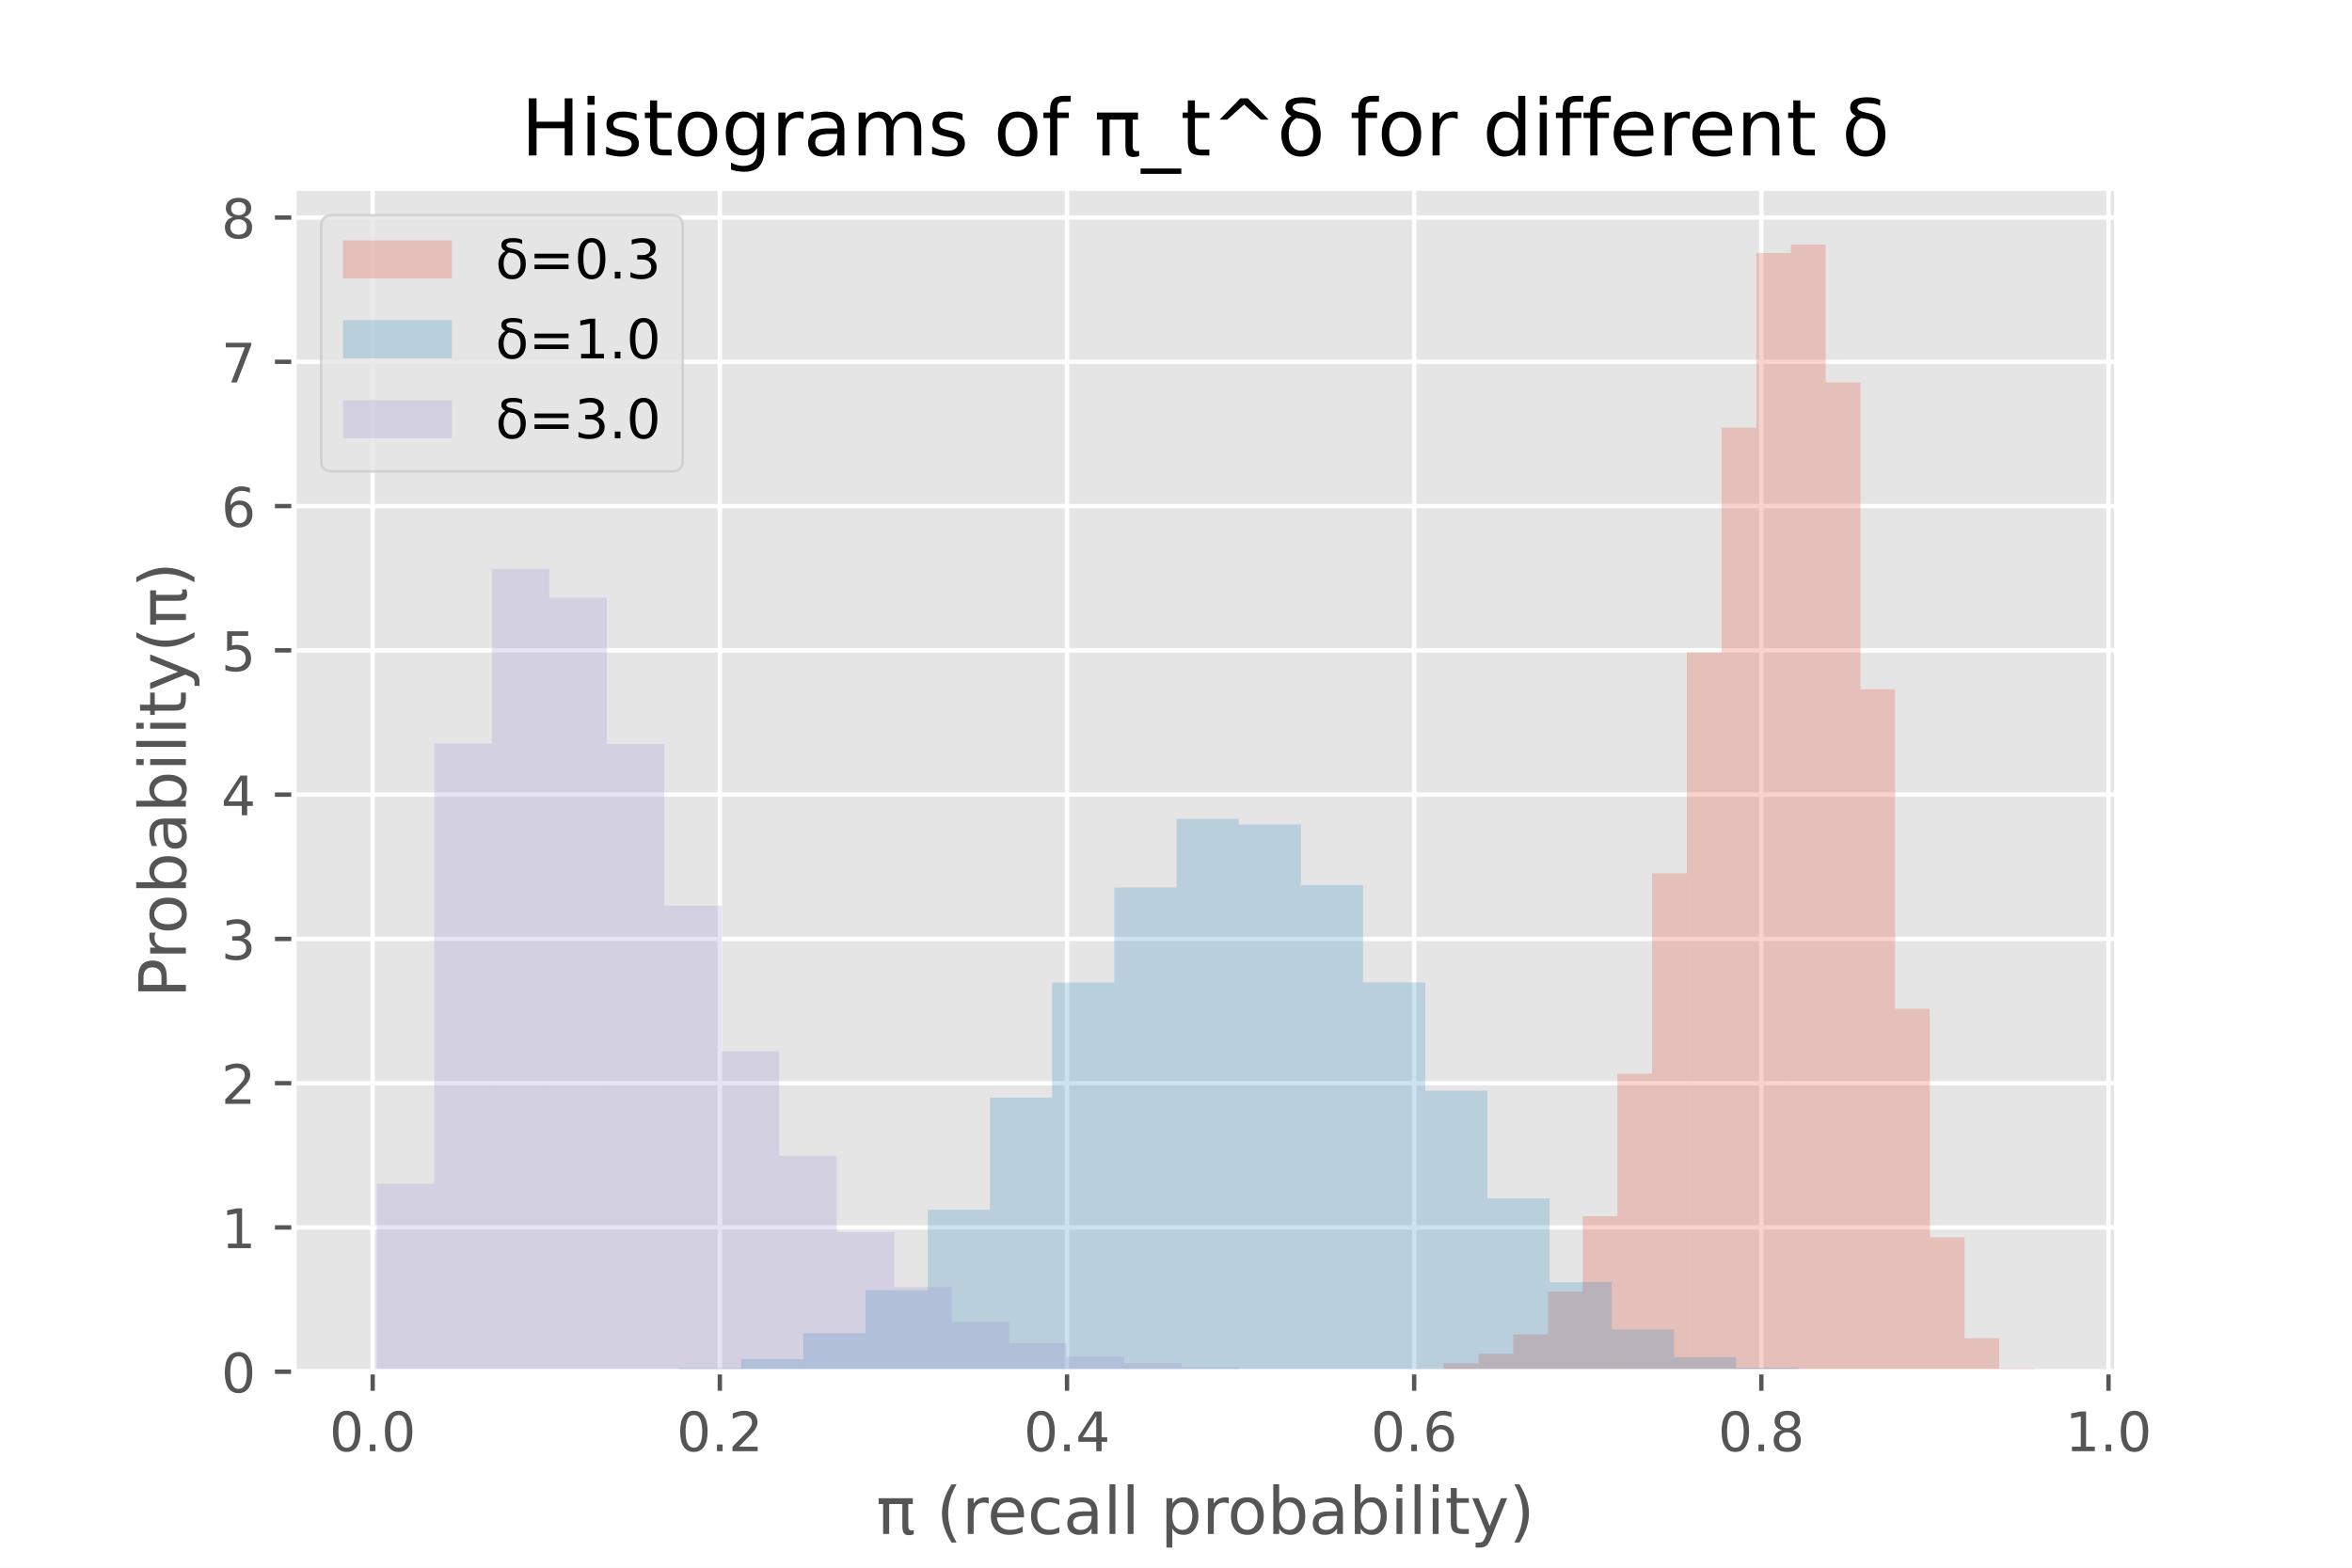
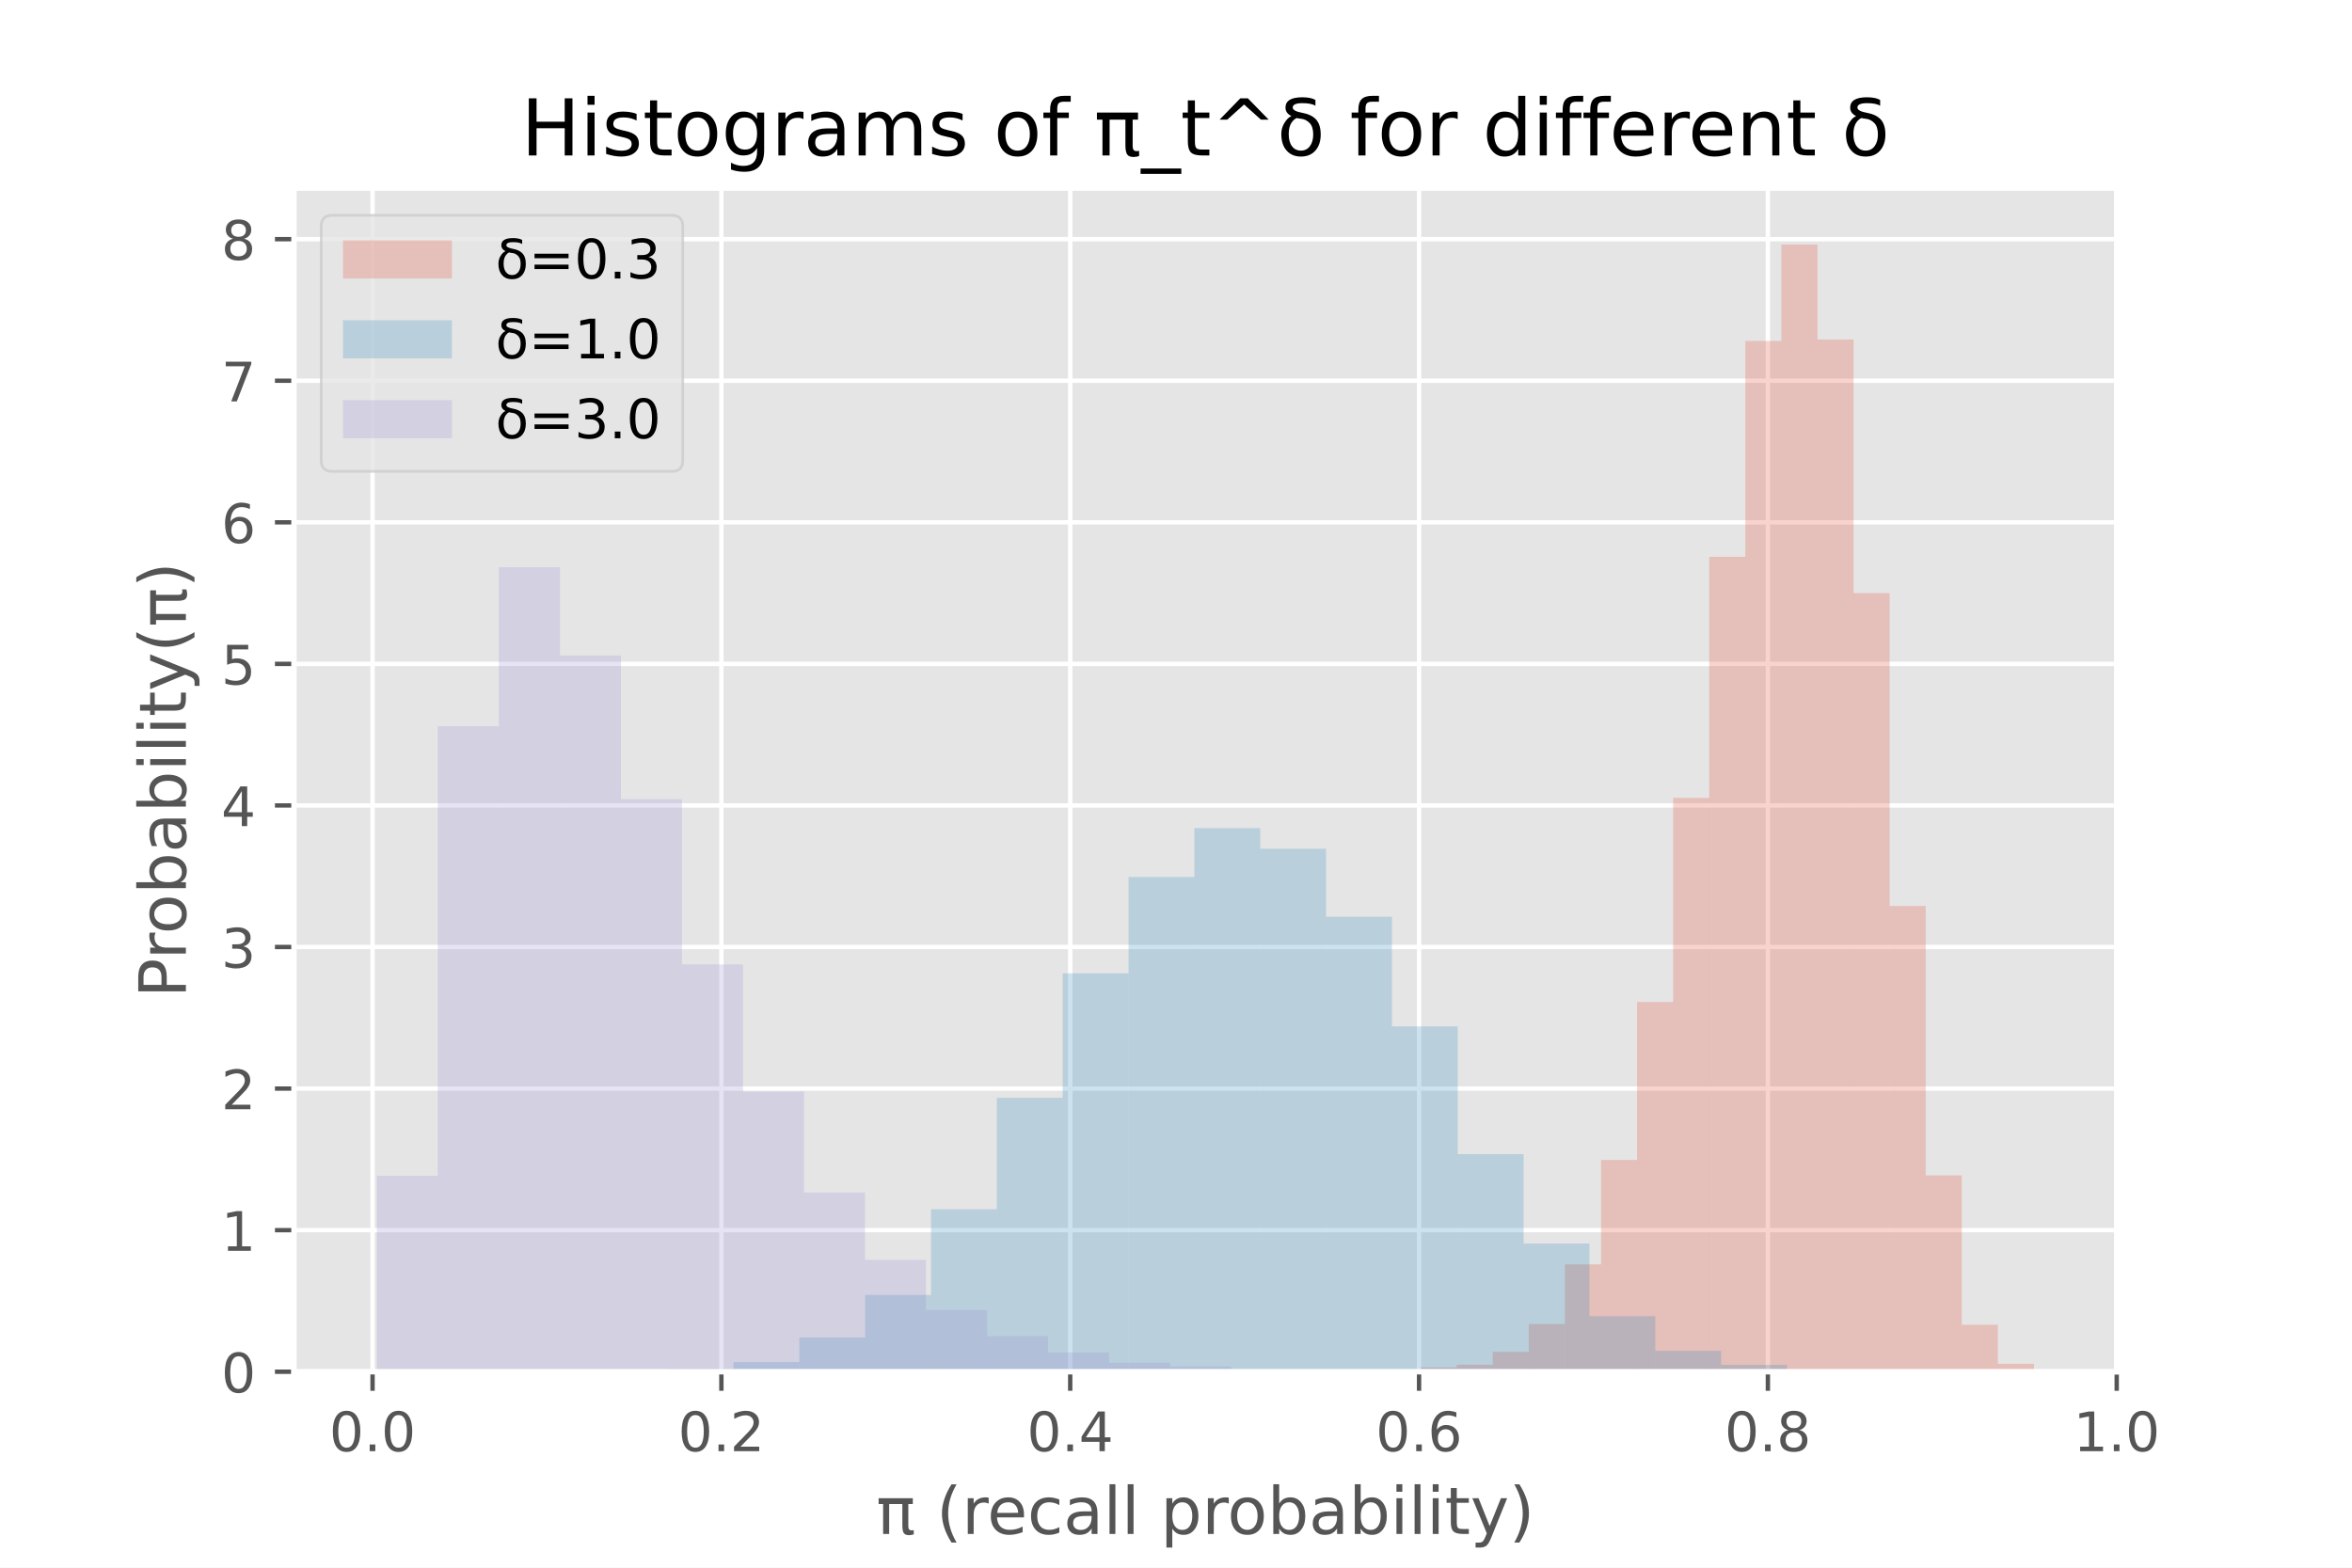
<svg xmlns="http://www.w3.org/2000/svg" xmlns:xlink="http://www.w3.org/1999/xlink" height="288pt" version="1.1" viewBox="0 0 432 288" width="432pt">
  <defs>
    <style type="text/css">
*{stroke-linecap:butt;stroke-linejoin:round;}
  </style>
  </defs>
  <g id="figure_1">
    <g id="patch_1">
      <path d="M 0 288  L 432 288  L 432 0  L 0 0  z " style="fill:#ffffff;" />
    </g>
    <g id="axes_1">
      <g id="patch_2">
        <path d="M 54 252  L 388.8 252  L 388.8 34.56  L 54 34.56  z " style="fill:#e5e5e5;" />
      </g>
      <g id="matplotlib.axis_1">
        <g id="xtick_1">
          <g id="line2d_1">
-             <path clip-path="url(#p86a3fba70f)" d="M 68.453 252  L 68.453 34.56  " style="fill:none;stroke:#ffffff;stroke-linecap:square;stroke-width:0.8;" />
+             <path clip-path="url(#p06be46bd61)" d="M 68.429 252  L 68.429 34.56  " style="fill:none;stroke:#ffffff;stroke-linecap:square;stroke-width:0.8;" />
          </g>
          <g id="line2d_2">
            <defs>
-               <path d="M 0 0  L 0 3.5  " id="m548a7427c8" style="stroke:#555555;stroke-width:0.8;" />
+               <path d="M 0 0  L 0 3.5  " id="mc22d963c61" style="stroke:#555555;stroke-width:0.8;" />
            </defs>
            <g>
-               <use style="fill:#555555;stroke:#555555;stroke-width:0.8;" x="68.453" xlink:href="#m548a7427c8" y="252" />
+               <use style="fill:#555555;stroke:#555555;stroke-width:0.8;" x="68.429" xlink:href="#mc22d963c61" y="252" />
            </g>
          </g>
          <g id="text_1">
-             <text style="fill:#555555;font-family:DejaVu Sans;font-size:10px;font-style:normal;font-weight:400;text-anchor:middle;" transform="rotate(-0, 68.45285, 266.5984)" x="68.453" y="266.598">0.0</text>
+             <text style="fill:#555555;font-family:DejaVu Sans;font-size:10px;font-style:normal;font-weight:400;text-anchor:middle;" transform="rotate(-0, 68.42928, 266.5984)" x="68.429" y="266.598">0.0</text>
          </g>
        </g>
        <g id="xtick_2">
          <g id="line2d_3">
-             <path clip-path="url(#p86a3fba70f)" d="M 132.217 252  L 132.217 34.56  " style="fill:none;stroke:#ffffff;stroke-linecap:square;stroke-width:0.8;" />
+             <path clip-path="url(#p06be46bd61)" d="M 132.5 252  L 132.5 34.56  " style="fill:none;stroke:#ffffff;stroke-linecap:square;stroke-width:0.8;" />
          </g>
          <g id="line2d_4">
            <g>
-               <use style="fill:#555555;stroke:#555555;stroke-width:0.8;" x="132.217" xlink:href="#m548a7427c8" y="252" />
+               <use style="fill:#555555;stroke:#555555;stroke-width:0.8;" x="132.5" xlink:href="#mc22d963c61" y="252" />
            </g>
          </g>
          <g id="text_2">
-             <text style="fill:#555555;font-family:DejaVu Sans;font-size:10px;font-style:normal;font-weight:400;text-anchor:middle;" transform="rotate(-0, 132.2174, 266.5984)" x="132.217" y="266.598">0.2</text>
+             <text style="fill:#555555;font-family:DejaVu Sans;font-size:10px;font-style:normal;font-weight:400;text-anchor:middle;" transform="rotate(-0, 132.5001, 266.5984)" x="132.5" y="266.598">0.2</text>
          </g>
        </g>
        <g id="xtick_3">
          <g id="line2d_5">
-             <path clip-path="url(#p86a3fba70f)" d="M 195.982 252  L 195.982 34.56  " style="fill:none;stroke:#ffffff;stroke-linecap:square;stroke-width:0.8;" />
+             <path clip-path="url(#p06be46bd61)" d="M 196.571 252  L 196.571 34.56  " style="fill:none;stroke:#ffffff;stroke-linecap:square;stroke-width:0.8;" />
          </g>
          <g id="line2d_6">
            <g>
-               <use style="fill:#555555;stroke:#555555;stroke-width:0.8;" x="195.982" xlink:href="#m548a7427c8" y="252" />
+               <use style="fill:#555555;stroke:#555555;stroke-width:0.8;" x="196.571" xlink:href="#mc22d963c61" y="252" />
            </g>
          </g>
          <g id="text_3">
-             <text style="fill:#555555;font-family:DejaVu Sans;font-size:10px;font-style:normal;font-weight:400;text-anchor:middle;" transform="rotate(-0, 195.9819, 266.5984)" x="195.982" y="266.598">0.4</text>
+             <text style="fill:#555555;font-family:DejaVu Sans;font-size:10px;font-style:normal;font-weight:400;text-anchor:middle;" transform="rotate(-0, 196.5709, 266.5984)" x="196.571" y="266.598">0.4</text>
          </g>
        </g>
        <g id="xtick_4">
          <g id="line2d_7">
-             <path clip-path="url(#p86a3fba70f)" d="M 259.746 252  L 259.746 34.56  " style="fill:none;stroke:#ffffff;stroke-linecap:square;stroke-width:0.8;" />
+             <path clip-path="url(#p06be46bd61)" d="M 260.642 252  L 260.642 34.56  " style="fill:none;stroke:#ffffff;stroke-linecap:square;stroke-width:0.8;" />
          </g>
          <g id="line2d_8">
            <g>
-               <use style="fill:#555555;stroke:#555555;stroke-width:0.8;" x="259.746" xlink:href="#m548a7427c8" y="252" />
+               <use style="fill:#555555;stroke:#555555;stroke-width:0.8;" x="260.642" xlink:href="#mc22d963c61" y="252" />
            </g>
          </g>
          <g id="text_4">
-             <text style="fill:#555555;font-family:DejaVu Sans;font-size:10px;font-style:normal;font-weight:400;text-anchor:middle;" transform="rotate(-0, 259.7464, 266.5984)" x="259.746" y="266.598">0.6</text>
+             <text style="fill:#555555;font-family:DejaVu Sans;font-size:10px;font-style:normal;font-weight:400;text-anchor:middle;" transform="rotate(-0, 260.6418, 266.5984)" x="260.642" y="266.598">0.6</text>
          </g>
        </g>
        <g id="xtick_5">
          <g id="line2d_9">
-             <path clip-path="url(#p86a3fba70f)" d="M 323.511 252  L 323.511 34.56  " style="fill:none;stroke:#ffffff;stroke-linecap:square;stroke-width:0.8;" />
+             <path clip-path="url(#p06be46bd61)" d="M 324.713 252  L 324.713 34.56  " style="fill:none;stroke:#ffffff;stroke-linecap:square;stroke-width:0.8;" />
          </g>
          <g id="line2d_10">
            <g>
-               <use style="fill:#555555;stroke:#555555;stroke-width:0.8;" x="323.511" xlink:href="#m548a7427c8" y="252" />
+               <use style="fill:#555555;stroke:#555555;stroke-width:0.8;" x="324.713" xlink:href="#mc22d963c61" y="252" />
            </g>
          </g>
          <g id="text_5">
-             <text style="fill:#555555;font-family:DejaVu Sans;font-size:10px;font-style:normal;font-weight:400;text-anchor:middle;" transform="rotate(-0, 323.5109, 266.5984)" x="323.511" y="266.598">0.8</text>
+             <text style="fill:#555555;font-family:DejaVu Sans;font-size:10px;font-style:normal;font-weight:400;text-anchor:middle;" transform="rotate(-0, 324.7126, 266.5984)" x="324.713" y="266.598">0.8</text>
          </g>
        </g>
        <g id="xtick_6">
          <g id="line2d_11">
-             <path clip-path="url(#p86a3fba70f)" d="M 387.275 252  L 387.275 34.56  " style="fill:none;stroke:#ffffff;stroke-linecap:square;stroke-width:0.8;" />
+             <path clip-path="url(#p06be46bd61)" d="M 388.783 252  L 388.783 34.56  " style="fill:none;stroke:#ffffff;stroke-linecap:square;stroke-width:0.8;" />
          </g>
          <g id="line2d_12">
            <g>
-               <use style="fill:#555555;stroke:#555555;stroke-width:0.8;" x="387.275" xlink:href="#m548a7427c8" y="252" />
+               <use style="fill:#555555;stroke:#555555;stroke-width:0.8;" x="388.783" xlink:href="#mc22d963c61" y="252" />
            </g>
          </g>
          <g id="text_6">
-             <text style="fill:#555555;font-family:DejaVu Sans;font-size:10px;font-style:normal;font-weight:400;text-anchor:middle;" transform="rotate(-0, 387.2755, 266.5984)" x="387.275" y="266.598">1.0</text>
+             <text style="fill:#555555;font-family:DejaVu Sans;font-size:10px;font-style:normal;font-weight:400;text-anchor:middle;" transform="rotate(-0, 388.7834, 266.5984)" x="388.783" y="266.598">1.0</text>
          </g>
        </g>
        <g id="text_7">
          <text style="fill:#555555;font-family:DejaVu Sans;font-size:12px;font-style:normal;font-weight:400;text-anchor:middle;" transform="rotate(-0, 221.4, 281.7962)" x="221.4" y="281.796">π (recall probability)</text>
        </g>
      </g>
      <g id="matplotlib.axis_2">
        <g id="ytick_1">
          <g id="line2d_13">
-             <path clip-path="url(#p86a3fba70f)" d="M 54 252  L 388.8 252  " style="fill:none;stroke:#ffffff;stroke-linecap:square;stroke-width:0.8;" />
+             <path clip-path="url(#p06be46bd61)" d="M 54 252  L 388.8 252  " style="fill:none;stroke:#ffffff;stroke-linecap:square;stroke-width:0.8;" />
          </g>
          <g id="line2d_14">
            <defs>
-               <path d="M 0 0  L -3.5 0  " id="m97b35343f0" style="stroke:#555555;stroke-width:0.8;" />
+               <path d="M 0 0  L -3.5 0  " id="m95b636821a" style="stroke:#555555;stroke-width:0.8;" />
            </defs>
            <g>
-               <use style="fill:#555555;stroke:#555555;stroke-width:0.8;" x="54" xlink:href="#m97b35343f0" y="252" />
+               <use style="fill:#555555;stroke:#555555;stroke-width:0.8;" x="54" xlink:href="#m95b636821a" y="252" />
            </g>
          </g>
          <g id="text_8">
            <text style="fill:#555555;font-family:DejaVu Sans;font-size:10px;font-style:normal;font-weight:400;text-anchor:end;" transform="rotate(-0, 47, 255.7992)" x="47" y="255.799">0</text>
          </g>
        </g>
        <g id="ytick_2">
          <g id="line2d_15">
-             <path clip-path="url(#p86a3fba70f)" d="M 54 225.495  L 388.8 225.495  " style="fill:none;stroke:#ffffff;stroke-linecap:square;stroke-width:0.8;" />
+             <path clip-path="url(#p06be46bd61)" d="M 54 225.992  L 388.8 225.992  " style="fill:none;stroke:#ffffff;stroke-linecap:square;stroke-width:0.8;" />
          </g>
          <g id="line2d_16">
            <g>
-               <use style="fill:#555555;stroke:#555555;stroke-width:0.8;" x="54" xlink:href="#m97b35343f0" y="225.495" />
+               <use style="fill:#555555;stroke:#555555;stroke-width:0.8;" x="54" xlink:href="#m95b636821a" y="225.992" />
            </g>
          </g>
          <g id="text_9">
-             <text style="fill:#555555;font-family:DejaVu Sans;font-size:10px;font-style:normal;font-weight:400;text-anchor:end;" transform="rotate(-0, 47, 229.2944)" x="47" y="229.294">1</text>
+             <text style="fill:#555555;font-family:DejaVu Sans;font-size:10px;font-style:normal;font-weight:400;text-anchor:end;" transform="rotate(-0, 47, 229.7914)" x="47" y="229.791">1</text>
          </g>
        </g>
        <g id="ytick_3">
          <g id="line2d_17">
-             <path clip-path="url(#p86a3fba70f)" d="M 54 198.99  L 388.8 198.99  " style="fill:none;stroke:#ffffff;stroke-linecap:square;stroke-width:0.8;" />
+             <path clip-path="url(#p06be46bd61)" d="M 54 199.984  L 388.8 199.984  " style="fill:none;stroke:#ffffff;stroke-linecap:square;stroke-width:0.8;" />
          </g>
          <g id="line2d_18">
            <g>
-               <use style="fill:#555555;stroke:#555555;stroke-width:0.8;" x="54" xlink:href="#m97b35343f0" y="198.99" />
+               <use style="fill:#555555;stroke:#555555;stroke-width:0.8;" x="54" xlink:href="#m95b636821a" y="199.984" />
            </g>
          </g>
          <g id="text_10">
-             <text style="fill:#555555;font-family:DejaVu Sans;font-size:10px;font-style:normal;font-weight:400;text-anchor:end;" transform="rotate(-0, 47, 202.7897)" x="47" y="202.79">2</text>
+             <text style="fill:#555555;font-family:DejaVu Sans;font-size:10px;font-style:normal;font-weight:400;text-anchor:end;" transform="rotate(-0, 47, 203.7837)" x="47" y="203.784">2</text>
          </g>
        </g>
        <g id="ytick_4">
          <g id="line2d_19">
-             <path clip-path="url(#p86a3fba70f)" d="M 54 172.486  L 388.8 172.486  " style="fill:none;stroke:#ffffff;stroke-linecap:square;stroke-width:0.8;" />
+             <path clip-path="url(#p06be46bd61)" d="M 54 173.977  L 388.8 173.977  " style="fill:none;stroke:#ffffff;stroke-linecap:square;stroke-width:0.8;" />
          </g>
          <g id="line2d_20">
            <g>
-               <use style="fill:#555555;stroke:#555555;stroke-width:0.8;" x="54" xlink:href="#m97b35343f0" y="172.486" />
+               <use style="fill:#555555;stroke:#555555;stroke-width:0.8;" x="54" xlink:href="#m95b636821a" y="173.977" />
            </g>
          </g>
          <g id="text_11">
-             <text style="fill:#555555;font-family:DejaVu Sans;font-size:10px;font-style:normal;font-weight:400;text-anchor:end;" transform="rotate(-0, 47, 176.2849)" x="47" y="176.285">3</text>
+             <text style="fill:#555555;font-family:DejaVu Sans;font-size:10px;font-style:normal;font-weight:400;text-anchor:end;" transform="rotate(-0, 47, 177.7759)" x="47" y="177.776">3</text>
          </g>
        </g>
        <g id="ytick_5">
          <g id="line2d_21">
-             <path clip-path="url(#p86a3fba70f)" d="M 54 145.981  L 388.8 145.981  " style="fill:none;stroke:#ffffff;stroke-linecap:square;stroke-width:0.8;" />
+             <path clip-path="url(#p06be46bd61)" d="M 54 147.969  L 388.8 147.969  " style="fill:none;stroke:#ffffff;stroke-linecap:square;stroke-width:0.8;" />
          </g>
          <g id="line2d_22">
            <g>
-               <use style="fill:#555555;stroke:#555555;stroke-width:0.8;" x="54" xlink:href="#m97b35343f0" y="145.981" />
+               <use style="fill:#555555;stroke:#555555;stroke-width:0.8;" x="54" xlink:href="#m95b636821a" y="147.969" />
            </g>
          </g>
          <g id="text_12">
-             <text style="fill:#555555;font-family:DejaVu Sans;font-size:10px;font-style:normal;font-weight:400;text-anchor:end;" transform="rotate(-0, 47, 149.7801)" x="47" y="149.78">4</text>
+             <text style="fill:#555555;font-family:DejaVu Sans;font-size:10px;font-style:normal;font-weight:400;text-anchor:end;" transform="rotate(-0, 47, 151.7681)" x="47" y="151.768">4</text>
          </g>
        </g>
        <g id="ytick_6">
          <g id="line2d_23">
-             <path clip-path="url(#p86a3fba70f)" d="M 54 119.476  L 388.8 119.476  " style="fill:none;stroke:#ffffff;stroke-linecap:square;stroke-width:0.8;" />
+             <path clip-path="url(#p06be46bd61)" d="M 54 121.961  L 388.8 121.961  " style="fill:none;stroke:#ffffff;stroke-linecap:square;stroke-width:0.8;" />
          </g>
          <g id="line2d_24">
            <g>
-               <use style="fill:#555555;stroke:#555555;stroke-width:0.8;" x="54" xlink:href="#m97b35343f0" y="119.476" />
+               <use style="fill:#555555;stroke:#555555;stroke-width:0.8;" x="54" xlink:href="#m95b636821a" y="121.961" />
            </g>
          </g>
          <g id="text_13">
-             <text style="fill:#555555;font-family:DejaVu Sans;font-size:10px;font-style:normal;font-weight:400;text-anchor:end;" transform="rotate(-0, 47, 123.2753)" x="47" y="123.275">5</text>
+             <text style="fill:#555555;font-family:DejaVu Sans;font-size:10px;font-style:normal;font-weight:400;text-anchor:end;" transform="rotate(-0, 47, 125.7603)" x="47" y="125.76">5</text>
          </g>
        </g>
        <g id="ytick_7">
          <g id="line2d_25">
-             <path clip-path="url(#p86a3fba70f)" d="M 54 92.971  L 388.8 92.971  " style="fill:none;stroke:#ffffff;stroke-linecap:square;stroke-width:0.8;" />
+             <path clip-path="url(#p06be46bd61)" d="M 54 95.953  L 388.8 95.953  " style="fill:none;stroke:#ffffff;stroke-linecap:square;stroke-width:0.8;" />
          </g>
          <g id="line2d_26">
            <g>
-               <use style="fill:#555555;stroke:#555555;stroke-width:0.8;" x="54" xlink:href="#m97b35343f0" y="92.971" />
+               <use style="fill:#555555;stroke:#555555;stroke-width:0.8;" x="54" xlink:href="#m95b636821a" y="95.953" />
            </g>
          </g>
          <g id="text_14">
-             <text style="fill:#555555;font-family:DejaVu Sans;font-size:10px;font-style:normal;font-weight:400;text-anchor:end;" transform="rotate(-0, 47, 96.77054)" x="47" y="96.771">6</text>
+             <text style="fill:#555555;font-family:DejaVu Sans;font-size:10px;font-style:normal;font-weight:400;text-anchor:end;" transform="rotate(-0, 47, 99.75252)" x="47" y="99.753">6</text>
          </g>
        </g>
        <g id="ytick_8">
          <g id="line2d_27">
-             <path clip-path="url(#p86a3fba70f)" d="M 54 66.467  L 388.8 66.467  " style="fill:none;stroke:#ffffff;stroke-linecap:square;stroke-width:0.8;" />
+             <path clip-path="url(#p06be46bd61)" d="M 54 69.946  L 388.8 69.946  " style="fill:none;stroke:#ffffff;stroke-linecap:square;stroke-width:0.8;" />
          </g>
          <g id="line2d_28">
            <g>
-               <use style="fill:#555555;stroke:#555555;stroke-width:0.8;" x="54" xlink:href="#m97b35343f0" y="66.467" />
+               <use style="fill:#555555;stroke:#555555;stroke-width:0.8;" x="54" xlink:href="#m95b636821a" y="69.946" />
            </g>
          </g>
          <g id="text_15">
-             <text style="fill:#555555;font-family:DejaVu Sans;font-size:10px;font-style:normal;font-weight:400;text-anchor:end;" transform="rotate(-0, 47, 70.26576)" x="47" y="70.266">7</text>
+             <text style="fill:#555555;font-family:DejaVu Sans;font-size:10px;font-style:normal;font-weight:400;text-anchor:end;" transform="rotate(-0, 47, 73.74474)" x="47" y="73.745">7</text>
          </g>
        </g>
        <g id="ytick_9">
          <g id="line2d_29">
-             <path clip-path="url(#p86a3fba70f)" d="M 54 39.962  L 388.8 39.962  " style="fill:none;stroke:#ffffff;stroke-linecap:square;stroke-width:0.8;" />
+             <path clip-path="url(#p06be46bd61)" d="M 54 43.938  L 388.8 43.938  " style="fill:none;stroke:#ffffff;stroke-linecap:square;stroke-width:0.8;" />
          </g>
          <g id="line2d_30">
            <g>
-               <use style="fill:#555555;stroke:#555555;stroke-width:0.8;" x="54" xlink:href="#m97b35343f0" y="39.962" />
+               <use style="fill:#555555;stroke:#555555;stroke-width:0.8;" x="54" xlink:href="#m95b636821a" y="43.938" />
            </g>
          </g>
          <g id="text_16">
-             <text style="fill:#555555;font-family:DejaVu Sans;font-size:10px;font-style:normal;font-weight:400;text-anchor:end;" transform="rotate(-0, 47, 43.76098)" x="47" y="43.761">8</text>
+             <text style="fill:#555555;font-family:DejaVu Sans;font-size:10px;font-style:normal;font-weight:400;text-anchor:end;" transform="rotate(-0, 47, 47.73696)" x="47" y="47.737">8</text>
          </g>
        </g>
        <g id="text_17">
          <text style="fill:#555555;font-family:DejaVu Sans;font-size:12px;font-style:normal;font-weight:400;text-anchor:middle;" transform="rotate(-90, 34.14187, 143.28)" x="34.142" y="143.28">Probability(π)</text>
        </g>
      </g>
      <g id="patch_3">
-         <path clip-path="url(#p86a3fba70f)" d="M 246.071 252  L 252.447 252  L 252.447 251.894  L 246.071 251.894  z " style="fill:#e24a33;opacity:0.25;" />
+         <path clip-path="url(#p06be46bd61)" d="M 241.054 252  L 247.68 252  L 247.68 251.95  L 241.054 251.95  z " style="fill:#e24a33;opacity:0.25;" />
      </g>
      <g id="patch_4">
-         <path clip-path="url(#p86a3fba70f)" d="M 252.447 252  L 258.823 252  L 258.823 251.867  L 252.447 251.867  z " style="fill:#e24a33;opacity:0.25;" />
+         <path clip-path="url(#p06be46bd61)" d="M 247.68 252  L 254.307 252  L 254.307 251.899  L 247.68 251.899  z " style="fill:#e24a33;opacity:0.25;" />
      </g>
      <g id="patch_5">
-         <path clip-path="url(#p86a3fba70f)" d="M 258.823 252  L 265.198 252  L 265.198 251.523  L 258.823 251.523  z " style="fill:#e24a33;opacity:0.25;" />
+         <path clip-path="url(#p06be46bd61)" d="M 254.307 252  L 260.933 252  L 260.933 251.749  L 254.307 251.749  z " style="fill:#e24a33;opacity:0.25;" />
      </g>
      <g id="patch_6">
-         <path clip-path="url(#p86a3fba70f)" d="M 265.198 252  L 271.574 252  L 271.574 250.462  L 265.198 250.462  z " style="fill:#e24a33;opacity:0.25;" />
+         <path clip-path="url(#p06be46bd61)" d="M 260.933 252  L 267.56 252  L 267.56 251.22  L 260.933 251.22  z " style="fill:#e24a33;opacity:0.25;" />
      </g>
      <g id="patch_7">
-         <path clip-path="url(#p86a3fba70f)" d="M 271.574 252  L 277.949 252  L 277.949 248.686  L 271.574 248.686  z " style="fill:#e24a33;opacity:0.25;" />
+         <path clip-path="url(#p06be46bd61)" d="M 267.56 252  L 274.186 252  L 274.186 250.718  L 267.56 250.718  z " style="fill:#e24a33;opacity:0.25;" />
      </g>
      <g id="patch_8">
-         <path clip-path="url(#p86a3fba70f)" d="M 277.949 252  L 284.325 252  L 284.325 245.161  L 277.949 245.161  z " style="fill:#e24a33;opacity:0.25;" />
+         <path clip-path="url(#p06be46bd61)" d="M 274.186 252  L 280.812 252  L 280.812 248.354  L 274.186 248.354  z " style="fill:#e24a33;opacity:0.25;" />
      </g>
      <g id="patch_9">
-         <path clip-path="url(#p86a3fba70f)" d="M 284.325 252  L 290.7 252  L 290.7 237.288  L 284.325 237.288  z " style="fill:#e24a33;opacity:0.25;" />
+         <path clip-path="url(#p06be46bd61)" d="M 280.812 252  L 287.439 252  L 287.439 243.224  L 280.812 243.224  z " style="fill:#e24a33;opacity:0.25;" />
      </g>
      <g id="patch_10">
-         <path clip-path="url(#p86a3fba70f)" d="M 290.7 252  L 297.076 252  L 297.076 223.424  L 290.7 223.424  z " style="fill:#e24a33;opacity:0.25;" />
+         <path clip-path="url(#p06be46bd61)" d="M 287.439 252  L 294.065 252  L 294.065 232.285  L 287.439 232.285  z " style="fill:#e24a33;opacity:0.25;" />
      </g>
      <g id="patch_11">
-         <path clip-path="url(#p86a3fba70f)" d="M 297.076 252  L 303.451 252  L 303.451 197.26  L 297.076 197.26  z " style="fill:#e24a33;opacity:0.25;" />
+         <path clip-path="url(#p06be46bd61)" d="M 294.065 252  L 300.692 252  L 300.692 213.098  L 294.065 213.098  z " style="fill:#e24a33;opacity:0.25;" />
      </g>
      <g id="patch_12">
-         <path clip-path="url(#p86a3fba70f)" d="M 303.451 252  L 309.827 252  L 309.827 160.439  L 303.451 160.439  z " style="fill:#e24a33;opacity:0.25;" />
+         <path clip-path="url(#p06be46bd61)" d="M 300.692 252  L 307.318 252  L 307.318 184.078  L 300.692 184.078  z " style="fill:#e24a33;opacity:0.25;" />
      </g>
      <g id="patch_13">
-         <path clip-path="url(#p86a3fba70f)" d="M 309.827 252  L 316.202 252  L 316.202 119.854  L 309.827 119.854  z " style="fill:#e24a33;opacity:0.25;" />
+         <path clip-path="url(#p06be46bd61)" d="M 307.318 252  L 313.944 252  L 313.944 146.584  L 307.318 146.584  z " style="fill:#e24a33;opacity:0.25;" />
      </g>
      <g id="patch_14">
-         <path clip-path="url(#p86a3fba70f)" d="M 316.202 252  L 322.578 252  L 322.578 78.554  L 316.202 78.554  z " style="fill:#e24a33;opacity:0.25;" />
+         <path clip-path="url(#p06be46bd61)" d="M 313.944 252  L 320.571 252  L 320.571 102.3  L 313.944 102.3  z " style="fill:#e24a33;opacity:0.25;" />
      </g>
      <g id="patch_15">
-         <path clip-path="url(#p86a3fba70f)" d="M 322.578 252  L 328.953 252  L 328.953 46.478  L 322.578 46.478  z " style="fill:#e24a33;opacity:0.25;" />
+         <path clip-path="url(#p06be46bd61)" d="M 320.571 252  L 327.197 252  L 327.197 62.643  L 320.571 62.643  z " style="fill:#e24a33;opacity:0.25;" />
      </g>
      <g id="patch_16">
-         <path clip-path="url(#p86a3fba70f)" d="M 328.953 252  L 335.329 252  L 335.329 44.914  L 328.953 44.914  z " style="fill:#e24a33;opacity:0.25;" />
+         <path clip-path="url(#p06be46bd61)" d="M 327.197 252  L 333.823 252  L 333.823 44.914  L 327.197 44.914  z " style="fill:#e24a33;opacity:0.25;" />
      </g>
      <g id="patch_17">
-         <path clip-path="url(#p86a3fba70f)" d="M 335.329 252  L 341.704 252  L 341.704 70.257  L 335.329 70.257  z " style="fill:#e24a33;opacity:0.25;" />
+         <path clip-path="url(#p06be46bd61)" d="M 333.823 252  L 340.45 252  L 340.45 62.366  L 333.823 62.366  z " style="fill:#e24a33;opacity:0.25;" />
      </g>
      <g id="patch_18">
-         <path clip-path="url(#p86a3fba70f)" d="M 341.704 252  L 348.08 252  L 348.08 126.614  L 341.704 126.614  z " style="fill:#e24a33;opacity:0.25;" />
+         <path clip-path="url(#p06be46bd61)" d="M 340.45 252  L 347.076 252  L 347.076 108.964  L 340.45 108.964  z " style="fill:#e24a33;opacity:0.25;" />
      </g>
      <g id="patch_19">
-         <path clip-path="url(#p86a3fba70f)" d="M 348.08 252  L 354.455 252  L 354.455 185.331  L 348.08 185.331  z " style="fill:#e24a33;opacity:0.25;" />
+         <path clip-path="url(#p06be46bd61)" d="M 347.076 252  L 353.703 252  L 353.703 166.45  L 347.076 166.45  z " style="fill:#e24a33;opacity:0.25;" />
      </g>
      <g id="patch_20">
-         <path clip-path="url(#p86a3fba70f)" d="M 354.455 252  L 360.831 252  L 360.831 227.32  L 354.455 227.32  z " style="fill:#e24a33;opacity:0.25;" />
+         <path clip-path="url(#p06be46bd61)" d="M 353.703 252  L 360.329 252  L 360.329 215.939  L 353.703 215.939  z " style="fill:#e24a33;opacity:0.25;" />
      </g>
      <g id="patch_21">
-         <path clip-path="url(#p86a3fba70f)" d="M 360.831 252  L 367.206 252  L 367.206 245.85  L 360.831 245.85  z " style="fill:#e24a33;opacity:0.25;" />
+         <path clip-path="url(#p06be46bd61)" d="M 360.329 252  L 366.955 252  L 366.955 243.375  L 360.329 243.375  z " style="fill:#e24a33;opacity:0.25;" />
      </g>
      <g id="patch_22">
-         <path clip-path="url(#p86a3fba70f)" d="M 367.206 252  L 373.582 252  L 373.582 251.39  L 367.206 251.39  z " style="fill:#e24a33;opacity:0.25;" />
+         <path clip-path="url(#p06be46bd61)" d="M 366.955 252  L 373.582 252  L 373.582 250.541  L 366.955 250.541  z " style="fill:#e24a33;opacity:0.25;" />
      </g>
      <g id="patch_23">
-         <path clip-path="url(#p86a3fba70f)" d="M 113.302 252  L 124.724 252  L 124.724 251.882  L 113.302 251.882  z " style="fill:#348abd;opacity:0.25;" />
+         <path clip-path="url(#p06be46bd61)" d="M 110.532 252  L 122.625 252  L 122.625 251.945  L 110.532 251.945  z " style="fill:#348abd;opacity:0.25;" />
      </g>
      <g id="patch_24">
-         <path clip-path="url(#p86a3fba70f)" d="M 124.724 252  L 136.146 252  L 136.146 251.334  L 124.724 251.334  z " style="fill:#348abd;opacity:0.25;" />
+         <path clip-path="url(#p06be46bd61)" d="M 122.625 252  L 134.719 252  L 134.719 251.518  L 122.625 251.518  z " style="fill:#348abd;opacity:0.25;" />
      </g>
      <g id="patch_25">
-         <path clip-path="url(#p86a3fba70f)" d="M 136.146 252  L 147.567 252  L 147.567 249.677  L 136.146 249.677  z " style="fill:#348abd;opacity:0.25;" />
+         <path clip-path="url(#p06be46bd61)" d="M 134.719 252  L 146.813 252  L 146.813 250.236  L 134.719 250.236  z " style="fill:#348abd;opacity:0.25;" />
      </g>
      <g id="patch_26">
-         <path clip-path="url(#p86a3fba70f)" d="M 147.567 252  L 158.989 252  L 158.989 244.927  L 147.567 244.927  z " style="fill:#348abd;opacity:0.25;" />
+         <path clip-path="url(#p06be46bd61)" d="M 146.813 252  L 158.906 252  L 158.906 245.731  L 146.813 245.731  z " style="fill:#348abd;opacity:0.25;" />
      </g>
      <g id="patch_27">
-         <path clip-path="url(#p86a3fba70f)" d="M 158.989 252  L 170.411 252  L 170.411 237.04  L 158.989 237.04  z " style="fill:#348abd;opacity:0.25;" />
+         <path clip-path="url(#p06be46bd61)" d="M 158.906 252  L 171 252  L 171 237.905  L 158.906 237.905  z " style="fill:#348abd;opacity:0.25;" />
      </g>
      <g id="patch_28">
-         <path clip-path="url(#p86a3fba70f)" d="M 170.411 252  L 181.833 252  L 181.833 222.243  L 170.411 222.243  z " style="fill:#348abd;opacity:0.25;" />
+         <path clip-path="url(#p06be46bd61)" d="M 171 252  L 183.094 252  L 183.094 222.156  L 171 222.156  z " style="fill:#348abd;opacity:0.25;" />
      </g>
      <g id="patch_29">
-         <path clip-path="url(#p86a3fba70f)" d="M 181.833 252  L 193.254 252  L 193.254 201.661  L 181.833 201.661  z " style="fill:#348abd;opacity:0.25;" />
+         <path clip-path="url(#p06be46bd61)" d="M 183.094 252  L 195.188 252  L 195.188 201.681  L 183.094 201.681  z " style="fill:#348abd;opacity:0.25;" />
      </g>
      <g id="patch_30">
-         <path clip-path="url(#p86a3fba70f)" d="M 193.254 252  L 204.676 252  L 204.676 180.516  L 193.254 180.516  z " style="fill:#348abd;opacity:0.25;" />
+         <path clip-path="url(#p06be46bd61)" d="M 195.188 252  L 207.281 252  L 207.281 178.808  L 195.188 178.808  z " style="fill:#348abd;opacity:0.25;" />
      </g>
      <g id="patch_31">
-         <path clip-path="url(#p86a3fba70f)" d="M 204.676 252  L 216.098 252  L 216.098 163.041  L 204.676 163.041  z " style="fill:#348abd;opacity:0.25;" />
+         <path clip-path="url(#p06be46bd61)" d="M 207.281 252  L 219.375 252  L 219.375 161.117  L 207.281 161.117  z " style="fill:#348abd;opacity:0.25;" />
      </g>
      <g id="patch_32">
-         <path clip-path="url(#p86a3fba70f)" d="M 216.098 252  L 227.52 252  L 227.52 150.449  L 216.098 150.449  z " style="fill:#348abd;opacity:0.25;" />
+         <path clip-path="url(#p06be46bd61)" d="M 219.375 252  L 231.469 252  L 231.469 152.133  L 219.375 152.133  z " style="fill:#348abd;opacity:0.25;" />
      </g>
      <g id="patch_33">
-         <path clip-path="url(#p86a3fba70f)" d="M 227.52 252  L 238.941 252  L 238.941 151.47  L 227.52 151.47  z " style="fill:#348abd;opacity:0.25;" />
+         <path clip-path="url(#p06be46bd61)" d="M 231.469 252  L 243.562 252  L 243.562 155.922  L 231.469 155.922  z " style="fill:#348abd;opacity:0.25;" />
      </g>
      <g id="patch_34">
-         <path clip-path="url(#p86a3fba70f)" d="M 238.941 252  L 250.363 252  L 250.363 162.627  L 238.941 162.627  z " style="fill:#348abd;opacity:0.25;" />
+         <path clip-path="url(#p06be46bd61)" d="M 243.562 252  L 255.656 252  L 255.656 168.419  L 243.562 168.419  z " style="fill:#348abd;opacity:0.25;" />
      </g>
      <g id="patch_35">
-         <path clip-path="url(#p86a3fba70f)" d="M 250.363 252  L 261.785 252  L 261.785 180.487  L 250.363 180.487  z " style="fill:#348abd;opacity:0.25;" />
+         <path clip-path="url(#p06be46bd61)" d="M 255.656 252  L 267.75 252  L 267.75 188.563  L 255.656 188.563  z " style="fill:#348abd;opacity:0.25;" />
      </g>
      <g id="patch_36">
-         <path clip-path="url(#p86a3fba70f)" d="M 261.785 252  L 273.207 252  L 273.207 200.374  L 261.785 200.374  z " style="fill:#348abd;opacity:0.25;" />
+         <path clip-path="url(#p06be46bd61)" d="M 267.75 252  L 279.844 252  L 279.844 212.028  L 267.75 212.028  z " style="fill:#348abd;opacity:0.25;" />
      </g>
      <g id="patch_37">
-         <path clip-path="url(#p86a3fba70f)" d="M 273.207 252  L 284.629 252  L 284.629 220.157  L 273.207 220.157  z " style="fill:#348abd;opacity:0.25;" />
+         <path clip-path="url(#p06be46bd61)" d="M 279.844 252  L 291.937 252  L 291.937 228.452  L 279.844 228.452  z " style="fill:#348abd;opacity:0.25;" />
      </g>
      <g id="patch_38">
-         <path clip-path="url(#p86a3fba70f)" d="M 284.629 252  L 296.05 252  L 296.05 235.546  L 284.629 235.546  z " style="fill:#348abd;opacity:0.25;" />
+         <path clip-path="url(#p06be46bd61)" d="M 291.937 252  L 304.031 252  L 304.031 241.79  L 291.937 241.79  z " style="fill:#348abd;opacity:0.25;" />
      </g>
      <g id="patch_39">
-         <path clip-path="url(#p86a3fba70f)" d="M 296.05 252  L 307.472 252  L 307.472 244.232  L 296.05 244.232  z " style="fill:#348abd;opacity:0.25;" />
+         <path clip-path="url(#p06be46bd61)" d="M 304.031 252  L 316.125 252  L 316.125 248.17  L 304.031 248.17  z " style="fill:#348abd;opacity:0.25;" />
      </g>
      <g id="patch_40">
-         <path clip-path="url(#p86a3fba70f)" d="M 307.472 252  L 318.894 252  L 318.894 249.337  L 307.472 249.337  z " style="fill:#348abd;opacity:0.25;" />
+         <path clip-path="url(#p06be46bd61)" d="M 316.125 252  L 328.218 252  L 328.218 250.746  L 316.125 250.746  z " style="fill:#348abd;opacity:0.25;" />
      </g>
      <g id="patch_41">
-         <path clip-path="url(#p86a3fba70f)" d="M 318.894 252  L 330.316 252  L 330.316 251.245  L 318.894 251.245  z " style="fill:#348abd;opacity:0.25;" />
+         <path clip-path="url(#p06be46bd61)" d="M 328.218 252  L 340.312 252  L 340.312 251.793  L 328.218 251.793  z " style="fill:#348abd;opacity:0.25;" />
      </g>
      <g id="patch_42">
-         <path clip-path="url(#p86a3fba70f)" d="M 330.316 252  L 341.737 252  L 341.737 251.911  L 330.316 251.911  z " style="fill:#348abd;opacity:0.25;" />
+         <path clip-path="url(#p06be46bd61)" d="M 340.312 252  L 352.406 252  L 352.406 251.959  L 340.312 251.959  z " style="fill:#348abd;opacity:0.25;" />
      </g>
      <g id="patch_43">
-         <path clip-path="url(#p86a3fba70f)" d="M 69.218 252  L 79.777 252  L 79.777 217.474  L 69.218 217.474  z " style="fill:#988ed5;opacity:0.25;" />
+         <path clip-path="url(#p06be46bd61)" d="M 69.218 252  L 80.426 252  L 80.426 216.019  L 69.218 216.019  z " style="fill:#988ed5;opacity:0.25;" />
      </g>
      <g id="patch_44">
-         <path clip-path="url(#p86a3fba70f)" d="M 79.777 252  L 90.335 252  L 90.335 136.609  L 79.777 136.609  z " style="fill:#988ed5;opacity:0.25;" />
+         <path clip-path="url(#p06be46bd61)" d="M 80.426 252  L 91.633 252  L 91.633 133.425  L 80.426 133.425  z " style="fill:#988ed5;opacity:0.25;" />
      </g>
      <g id="patch_45">
-         <path clip-path="url(#p86a3fba70f)" d="M 90.335 252  L 100.894 252  L 100.894 104.516  L 90.335 104.516  z " style="fill:#988ed5;opacity:0.25;" />
+         <path clip-path="url(#p06be46bd61)" d="M 91.633 252  L 102.84 252  L 102.84 104.209  L 91.633 104.209  z " style="fill:#988ed5;opacity:0.25;" />
      </g>
      <g id="patch_46">
-         <path clip-path="url(#p86a3fba70f)" d="M 100.894 252  L 111.453 252  L 111.453 109.814  L 100.894 109.814  z " style="fill:#988ed5;opacity:0.25;" />
+         <path clip-path="url(#p06be46bd61)" d="M 102.84 252  L 114.048 252  L 114.048 120.431  L 102.84 120.431  z " style="fill:#988ed5;opacity:0.25;" />
      </g>
      <g id="patch_47">
-         <path clip-path="url(#p86a3fba70f)" d="M 111.453 252  L 122.011 252  L 122.011 136.705  L 111.453 136.705  z " style="fill:#988ed5;opacity:0.25;" />
+         <path clip-path="url(#p06be46bd61)" d="M 114.048 252  L 125.255 252  L 125.255 146.822  L 114.048 146.822  z " style="fill:#988ed5;opacity:0.25;" />
      </g>
      <g id="patch_48">
-         <path clip-path="url(#p86a3fba70f)" d="M 122.011 252  L 132.57 252  L 132.57 166.381  L 122.011 166.381  z " style="fill:#988ed5;opacity:0.25;" />
+         <path clip-path="url(#p06be46bd61)" d="M 125.255 252  L 136.462 252  L 136.462 177.183  L 125.255 177.183  z " style="fill:#988ed5;opacity:0.25;" />
      </g>
      <g id="patch_49">
-         <path clip-path="url(#p86a3fba70f)" d="M 132.57 252  L 143.128 252  L 143.128 193.128  L 132.57 193.128  z " style="fill:#988ed5;opacity:0.25;" />
+         <path clip-path="url(#p06be46bd61)" d="M 136.462 252  L 147.67 252  L 147.67 200.541  L 136.462 200.541  z " style="fill:#988ed5;opacity:0.25;" />
      </g>
      <g id="patch_50">
-         <path clip-path="url(#p86a3fba70f)" d="M 143.128 252  L 153.687 252  L 153.687 212.336  L 143.128 212.336  z " style="fill:#988ed5;opacity:0.25;" />
+         <path clip-path="url(#p06be46bd61)" d="M 147.67 252  L 158.877 252  L 158.877 219.067  L 147.67 219.067  z " style="fill:#988ed5;opacity:0.25;" />
      </g>
      <g id="patch_51">
-         <path clip-path="url(#p86a3fba70f)" d="M 153.687 252  L 164.245 252  L 164.245 226.39  L 153.687 226.39  z " style="fill:#988ed5;opacity:0.25;" />
+         <path clip-path="url(#p06be46bd61)" d="M 158.877 252  L 170.084 252  L 170.084 231.467  L 158.877 231.467  z " style="fill:#988ed5;opacity:0.25;" />
      </g>
      <g id="patch_52">
-         <path clip-path="url(#p86a3fba70f)" d="M 164.245 252  L 174.804 252  L 174.804 236.458  L 164.245 236.458  z " style="fill:#988ed5;opacity:0.25;" />
+         <path clip-path="url(#p06be46bd61)" d="M 170.084 252  L 181.292 252  L 181.292 240.67  L 170.084 240.67  z " style="fill:#988ed5;opacity:0.25;" />
      </g>
      <g id="patch_53">
-         <path clip-path="url(#p86a3fba70f)" d="M 174.804 252  L 185.363 252  L 185.363 242.876  L 174.804 242.876  z " style="fill:#988ed5;opacity:0.25;" />
+         <path clip-path="url(#p06be46bd61)" d="M 181.292 252  L 192.499 252  L 192.499 245.488  L 181.292 245.488  z " style="fill:#988ed5;opacity:0.25;" />
      </g>
      <g id="patch_54">
-         <path clip-path="url(#p86a3fba70f)" d="M 185.363 252  L 195.921 252  L 195.921 246.766  L 185.363 246.766  z " style="fill:#988ed5;opacity:0.25;" />
+         <path clip-path="url(#p06be46bd61)" d="M 192.499 252  L 203.706 252  L 203.706 248.461  L 192.499 248.461  z " style="fill:#988ed5;opacity:0.25;" />
      </g>
      <g id="patch_55">
-         <path clip-path="url(#p86a3fba70f)" d="M 195.921 252  L 206.48 252  L 206.48 249.215  L 195.921 249.215  z " style="fill:#988ed5;opacity:0.25;" />
+         <path clip-path="url(#p06be46bd61)" d="M 203.706 252  L 214.914 252  L 214.914 250.35  L 203.706 250.35  z " style="fill:#988ed5;opacity:0.25;" />
      </g>
      <g id="patch_56">
-         <path clip-path="url(#p86a3fba70f)" d="M 206.48 252  L 217.038 252  L 217.038 250.447  L 206.48 250.447  z " style="fill:#988ed5;opacity:0.25;" />
+         <path clip-path="url(#p06be46bd61)" d="M 214.914 252  L 226.121 252  L 226.121 251.048  L 214.914 251.048  z " style="fill:#988ed5;opacity:0.25;" />
      </g>
      <g id="patch_57">
-         <path clip-path="url(#p86a3fba70f)" d="M 217.038 252  L 227.597 252  L 227.597 251.184  L 217.038 251.184  z " style="fill:#988ed5;opacity:0.25;" />
+         <path clip-path="url(#p06be46bd61)" d="M 226.121 252  L 237.328 252  L 237.328 251.628  L 226.121 251.628  z " style="fill:#988ed5;opacity:0.25;" />
      </g>
      <g id="patch_58">
-         <path clip-path="url(#p86a3fba70f)" d="M 227.597 252  L 238.156 252  L 238.156 251.712  L 227.597 251.712  z " style="fill:#988ed5;opacity:0.25;" />
+         <path clip-path="url(#p06be46bd61)" d="M 237.328 252  L 248.536 252  L 248.536 251.881  L 237.328 251.881  z " style="fill:#988ed5;opacity:0.25;" />
      </g>
      <g id="patch_59">
-         <path clip-path="url(#p86a3fba70f)" d="M 238.156 252  L 248.714 252  L 248.714 251.744  L 238.156 251.744  z " style="fill:#988ed5;opacity:0.25;" />
+         <path clip-path="url(#p06be46bd61)" d="M 248.536 252  L 259.743 252  L 259.743 251.941  L 248.536 251.941  z " style="fill:#988ed5;opacity:0.25;" />
      </g>
      <g id="patch_60">
-         <path clip-path="url(#p86a3fba70f)" d="M 248.714 252  L 259.273 252  L 259.273 251.968  L 248.714 251.968  z " style="fill:#988ed5;opacity:0.25;" />
+         <path clip-path="url(#p06be46bd61)" d="M 259.743 252  L 270.951 252  L 270.951 252  L 259.743 252  z " style="fill:#988ed5;opacity:0.25;" />
      </g>
      <g id="patch_61">
-         <path clip-path="url(#p86a3fba70f)" d="M 259.273 252  L 269.831 252  L 269.831 251.968  L 259.273 251.968  z " style="fill:#988ed5;opacity:0.25;" />
+         <path clip-path="url(#p06be46bd61)" d="M 270.951 252  L 282.158 252  L 282.158 251.97  L 270.951 251.97  z " style="fill:#988ed5;opacity:0.25;" />
      </g>
      <g id="patch_62">
-         <path clip-path="url(#p86a3fba70f)" d="M 269.831 252  L 280.39 252  L 280.39 251.984  L 269.831 251.984  z " style="fill:#988ed5;opacity:0.25;" />
+         <path clip-path="url(#p06be46bd61)" d="M 282.158 252  L 293.365 252  L 293.365 251.985  L 282.158 251.985  z " style="fill:#988ed5;opacity:0.25;" />
      </g>
      <g id="patch_63">
        <path d="M 54 252  L 54 34.56  " style="fill:none;stroke:#ffffff;stroke-linecap:square;stroke-linejoin:miter;" />
      </g>
      <g id="patch_64">
        <path d="M 388.8 252  L 388.8 34.56  " style="fill:none;stroke:#ffffff;stroke-linecap:square;stroke-linejoin:miter;" />
      </g>
      <g id="patch_65">
        <path d="M 54 252  L 388.8 252  " style="fill:none;stroke:#ffffff;stroke-linecap:square;stroke-linejoin:miter;" />
      </g>
      <g id="patch_66">
        <path d="M 54 34.56  L 388.8 34.56  " style="fill:none;stroke:#ffffff;stroke-linecap:square;stroke-linejoin:miter;" />
      </g>
      <g id="text_18">
        <text style="font-family:DejaVu Sans;font-size:14.4px;font-style:normal;font-weight:400;text-anchor:middle;" transform="rotate(-0, 221.4, 28.56)" x="221.4" y="28.56">Histograms of π_t^δ for different δ</text>
      </g>
      <g id="legend_1">
        <g id="patch_67">
          <path d="M 61 86.594  L 123.402 86.594  Q 125.402 86.594 125.402 84.594  L 125.402 41.56  Q 125.402 39.56 123.402 39.56  L 61 39.56  Q 59 39.56 59 41.56  L 59 84.594  Q 59 86.594 61 86.594  z " style="fill:#e5e5e5;opacity:0.8;stroke:#cccccc;stroke-linejoin:miter;stroke-width:0.5;" />
        </g>
        <g id="patch_68">
          <path d="M 63 51.158  L 83 51.158  L 83 44.158  L 63 44.158  z " style="fill:#e24a33;opacity:0.25;" />
        </g>
        <g id="text_19">
          <text style="font-family:DejaVu Sans;font-size:10px;font-style:normal;font-weight:400;text-anchor:start;" transform="rotate(-0, 91, 51.15844)" x="91" y="51.158">δ=0.3</text>
        </g>
        <g id="patch_69">
          <path d="M 63 65.837  L 83 65.837  L 83 58.837  L 63 58.837  z " style="fill:#348abd;opacity:0.25;" />
        </g>
        <g id="text_20">
          <text style="font-family:DejaVu Sans;font-size:10px;font-style:normal;font-weight:400;text-anchor:start;" transform="rotate(-0, 91, 65.83656)" x="91" y="65.837">δ=1.0</text>
        </g>
        <g id="patch_70">
          <path d="M 63 80.515  L 83 80.515  L 83 73.515  L 63 73.515  z " style="fill:#988ed5;opacity:0.25;" />
        </g>
        <g id="text_21">
          <text style="font-family:DejaVu Sans;font-size:10px;font-style:normal;font-weight:400;text-anchor:start;" transform="rotate(-0, 91, 80.51469)" x="91" y="80.515">δ=3.0</text>
        </g>
      </g>
    </g>
  </g>
  <defs>
-     <clipPath id="p86a3fba70f">
+     <clipPath id="p06be46bd61">
      <rect height="217.44" width="334.8" x="54" y="34.56" />
    </clipPath>
  </defs>
</svg>
